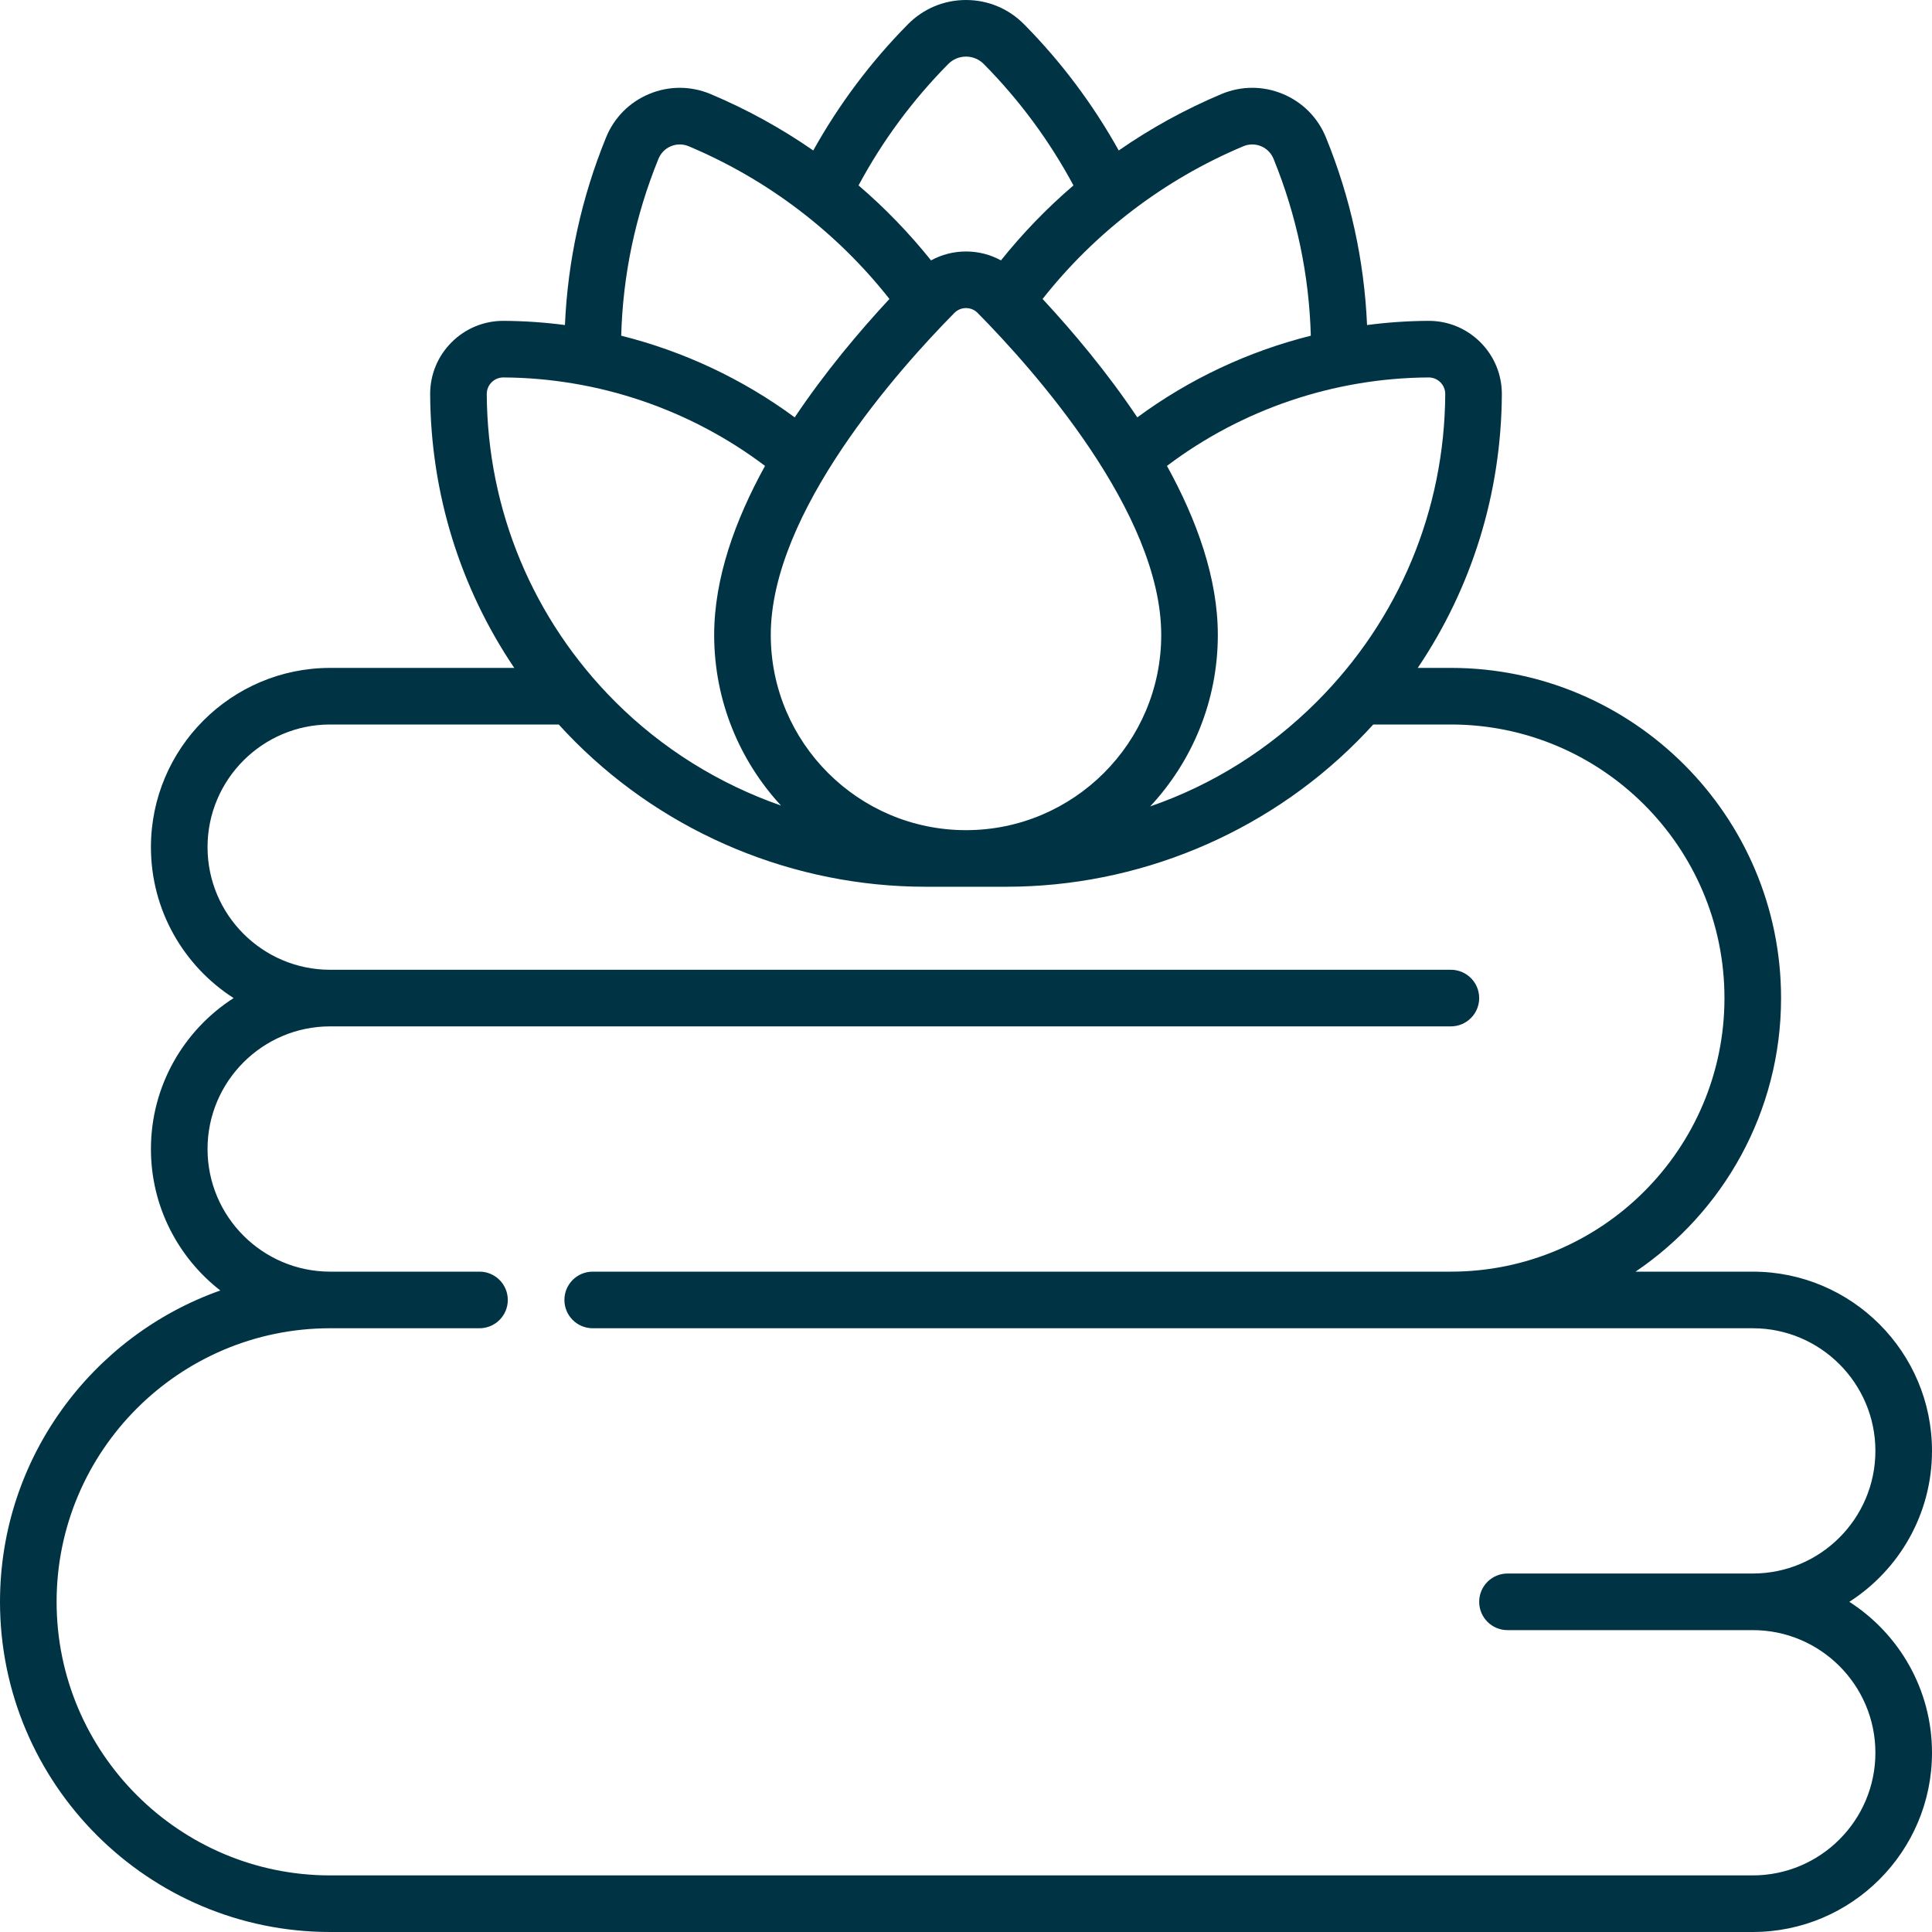
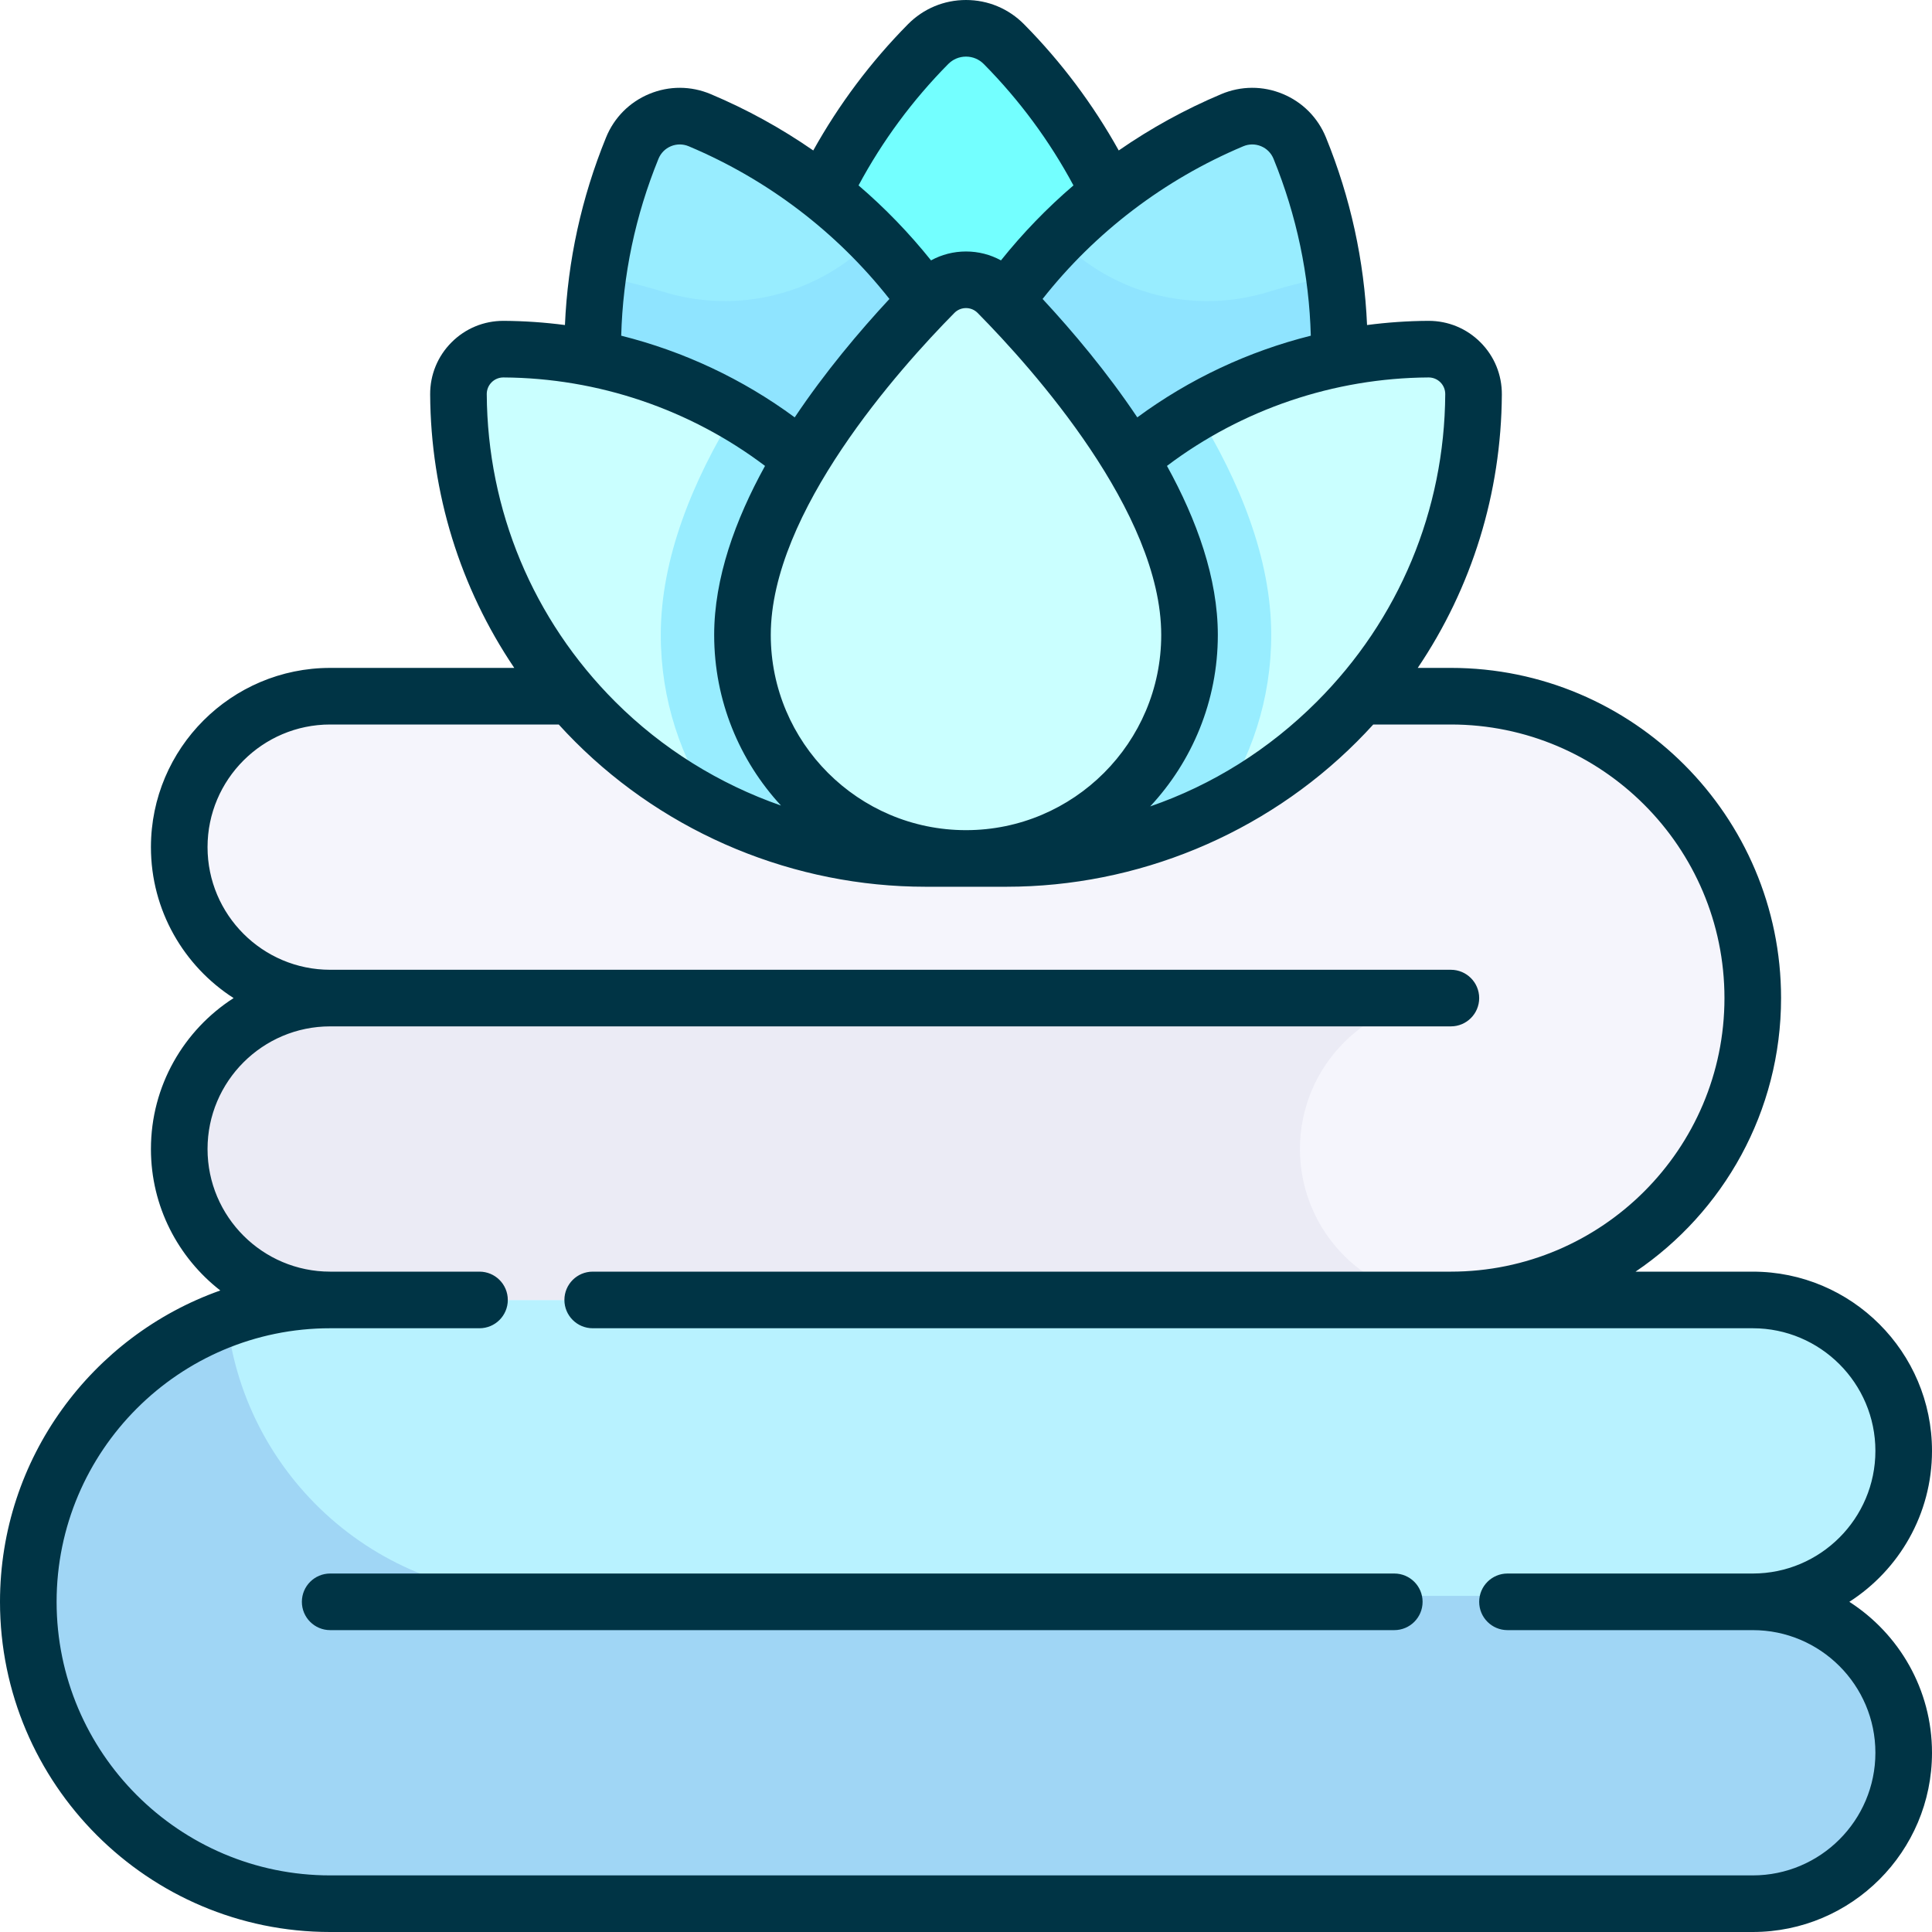
<svg xmlns="http://www.w3.org/2000/svg" width="282" height="282" viewBox="0 0 282 282" fill="none">
+   <path d="M277.869 211.775C277.869 199.608 268.005 189.744 255.838 189.744H48.193C23.858 189.744 4.131 209.471 4.131 233.807C4.131 258.142 23.858 277.869 48.193 277.869H255.838C268.005 277.869 277.869 268.005 277.869 255.838C277.869 243.671 268.005 233.807 255.838 233.807C268.005 233.807 277.869 223.943 277.869 211.775Z" fill="#B8F2FF" />
+   <path d="M257.215 232.939H78.24C53.697 232.939 33.717 213.459 32.887 189.119C13.902 194.551 4.406 212.022 4.406 232.752C4.406 257.822 20.323 278.145 45.392 278.145H254.346C266.882 278.145 277.043 267.983 277.043 255.449C277.043 243.886 268.395 234.35 257.215 232.939Z" fill="#A0D6F5" />
+   <path d="M26.162 123.65C26.162 111.483 36.026 101.619 48.193 101.619H211.775C236.111 101.619 255.838 121.346 255.838 145.682C255.838 170.017 236.111 189.744 211.775 189.744H48.193C36.026 189.744 26.162 179.88 26.162 167.713C26.162 155.546 36.026 145.682 48.193 145.682C36.026 145.682 26.162 135.818 26.162 123.65Z" fill="#F5F5FC" />
+   <path d="M189.744 167.713C189.744 155.546 199.608 145.682 211.775 145.682H48.193C36.026 145.682 26.162 155.546 26.162 167.713C26.162 179.88 36.026 189.744 48.193 189.744H211.775C199.608 189.744 189.744 179.88 189.744 167.713Z" fill="#EBEBF5" />
+   <path d="M112.099 63.321C112.099 88.203 123.332 110.458 141 125.303C158.668 110.458 169.901 88.203 169.901 63.321C169.901 41.15 160.982 21.064 146.539 6.448C143.485 3.358 138.515 3.358 135.462 6.448C121.018 21.064 112.099 41.15 112.099 63.321Z" fill="#73FFFF" />
+   <path d="M92.457 80.82C101.625 102.952 119.816 118.609 141 125.303C151.246 105.59 153.038 81.656 143.871 59.523C135.702 39.802 120.368 25.223 102.136 17.544C98.282 15.921 93.861 17.752 92.283 21.625C84.822 39.947 84.288 61.099 92.457 80.82Z" fill="#98EDFF" />
+   <path d="M143.871 59.523C139.929 50.005 134.314 41.69 127.514 34.765C127.475 34.806 127.435 34.846 127.395 34.887C119.451 42.998 107.656 45.935 96.807 42.589C93.688 41.627 90.502 40.855 87.264 40.28C85.403 53.573 86.949 67.521 92.457 80.819C101.625 102.952 119.816 118.608 141 125.302C151.246 105.589 153.039 81.655 143.871 59.523Z" fill="#8FE4FF" />
+   <path d="M189.542 80.82C180.375 102.952 162.184 118.609 141 125.303C130.754 105.59 128.961 81.656 138.129 59.523C146.298 39.802 161.632 25.223 179.864 17.544C183.718 15.921 188.139 17.752 189.716 21.625C197.178 39.947 197.712 61.099 189.542 80.82Z" fill="#98EDFF" />
+   <path d="M154.486 34.767C147.686 41.691 142.071 50.007 138.129 59.524C128.962 81.656 130.754 105.59 140.999 125.303C162.184 118.609 180.375 102.953 189.542 80.821C195.05 67.523 196.596 53.575 194.735 40.282C191.497 40.857 188.312 41.629 185.192 42.591C174.343 45.937 162.548 43 154.605 34.889C154.566 34.848 154.526 34.807 154.486 34.767Z" fill="#8FE4FF" />
+   <path d="M86.874 105.344C101.693 120.163 121.637 126.727 141 125.046C142.682 105.683 136.117 85.739 121.299 70.92C108.094 57.716 90.82 51.066 73.514 50.963C69.855 50.941 66.895 53.901 66.917 57.56C67.02 74.866 73.67 92.14 86.874 105.344Z" fill="#CAFFFF" />
+   <path d="M160.702 70.92C145.883 85.739 139.319 105.683 141 125.046C160.363 126.727 180.307 120.163 195.126 105.344C208.33 92.14 214.98 74.866 215.083 57.559C215.104 53.901 212.144 50.941 208.486 50.963C191.18 51.065 173.905 57.715 160.702 70.92Z" fill="#CAFFFF" />
+   <path d="M141 125.045C153.475 126.129 166.188 123.784 177.619 118.02C182.617 110.82 185.552 102.085 185.552 92.675C185.552 81.461 180.871 70.156 174.713 60.135C169.706 63.041 164.988 66.632 160.702 70.92C145.883 85.738 139.319 105.683 141 125.045Z" fill="#98EDFF" />
+   <path d="M141 125.045C142.681 105.683 136.117 85.738 121.298 70.92C117.011 66.632 112.293 63.041 107.287 60.135C101.129 70.156 96.448 81.46 96.448 92.675C96.448 102.085 99.382 110.82 104.381 118.02C115.812 123.784 128.526 126.129 141 125.045Z" fill="#98EDFF" />
+   <path d="M141 125.303C159.019 125.303 173.627 110.695 173.627 92.676C173.627 73.419 154.647 51.903 145.639 42.777C143.087 40.191 138.913 40.191 136.361 42.777C127.353 51.903 108.373 73.419 108.373 92.676C108.373 110.695 122.981 125.303 141 125.303Z" fill="#CAFFFF" />
  <path d="M269.934 233.807C277.186 229.15 282 221.014 282 211.775C282 197.35 270.263 185.613 255.838 185.613H238.731C251.536 176.941 259.969 162.278 259.969 145.682C259.969 119.108 238.349 97.488 211.775 97.488H206.938C214.838 85.783 219.128 72.01 219.214 57.585C219.231 54.703 218.12 51.994 216.085 49.96C214.066 47.941 211.385 46.832 208.528 46.832H208.461C205.466 46.849 202.487 47.058 199.539 47.443C199.132 38.052 197.125 28.865 193.541 20.067C192.359 17.163 190.115 14.905 187.224 13.707C184.333 12.509 181.149 12.52 178.26 13.737C172.969 15.966 167.958 18.728 163.294 21.961C159.547 15.24 154.922 9.055 149.476 3.544C147.218 1.259 144.207 0 141 0C137.793 0 134.782 1.259 132.523 3.545C127.078 9.055 122.452 15.241 118.705 21.962C114.041 18.728 109.03 15.966 103.74 13.738C100.851 12.52 97.667 12.51 94.776 13.707C91.885 14.905 89.641 17.163 88.459 20.068C84.876 28.863 82.867 38.052 82.46 47.443C79.513 47.058 76.534 46.85 73.54 46.832H73.473C70.616 46.832 67.934 47.942 65.916 49.96C63.881 51.994 62.77 54.703 62.787 57.585C62.873 72.01 67.163 85.784 75.063 97.489H48.193C33.768 97.488 22.031 109.225 22.031 123.65C22.031 132.889 26.846 141.025 34.097 145.682C26.846 150.338 22.031 158.474 22.031 167.713C22.031 176.099 26.001 183.569 32.156 188.361C13.443 194.984 0 212.853 0 233.807C0 260.381 21.619 282 48.193 282H255.838C270.263 282 282 270.263 282 255.838C282 246.599 277.186 238.463 269.934 233.807ZM208.511 55.093H208.526C209.177 55.093 209.786 55.345 210.243 55.801C210.704 56.262 210.956 56.878 210.952 57.535C210.852 74.493 204.194 90.434 192.205 102.423C185.2 109.428 176.918 114.59 167.884 117.706C174.004 111.138 177.758 102.339 177.758 92.675C177.758 84.403 174.696 75.91 170.334 68.004C181.273 59.743 194.703 55.176 208.511 55.093ZM139.301 45.678C139.753 45.22 140.357 44.968 141 44.968C141.643 44.968 142.247 45.22 142.699 45.678C150.756 53.842 169.496 74.763 169.496 92.676C169.496 108.388 156.713 121.172 141 121.172C125.287 121.172 112.504 108.388 112.504 92.676C112.504 74.762 131.244 53.842 139.301 45.678ZM181.467 21.352C182.305 20.998 183.227 20.994 184.063 21.34C184.898 21.686 185.547 22.341 185.891 23.184C189.266 31.471 191.088 40.141 191.329 49C182.218 51.281 173.596 55.322 166.003 60.921C161.585 54.317 156.574 48.372 152.178 43.636C159.862 33.886 169.924 26.213 181.467 21.352ZM138.4 9.352C139.094 8.649 140.018 8.262 141 8.262C141.982 8.262 142.906 8.649 143.6 9.352C148.811 14.625 153.201 20.572 156.684 27.063C152.829 30.363 149.29 34.029 146.103 38.006C144.557 37.159 142.815 36.707 141 36.707C139.185 36.707 137.444 37.159 135.897 38.006C132.71 34.029 129.17 30.364 125.316 27.063C128.799 20.572 133.189 14.624 138.4 9.352ZM96.11 23.184C96.453 22.341 97.102 21.686 97.938 21.34C98.773 20.994 99.695 20.998 100.534 21.352C112.075 26.213 122.139 33.886 129.824 43.635C125.427 48.371 120.416 54.316 115.998 60.921C108.405 55.321 99.783 51.281 90.673 48.999C90.914 40.14 92.736 31.468 96.11 23.184ZM71.757 55.801C72.214 55.345 72.823 55.093 73.474 55.093H73.49C87.297 55.175 100.726 59.743 111.666 68.005C107.304 75.911 104.242 84.403 104.242 92.675C104.242 102.276 107.946 111.026 113.996 117.58C104.97 114.431 96.658 109.287 89.795 102.423C77.806 90.434 71.148 74.493 71.048 57.535C71.044 56.879 71.296 56.262 71.757 55.801ZM255.838 273.738H48.193C26.175 273.738 8.262 255.825 8.262 233.807C8.262 211.788 26.175 193.875 48.193 193.875H69.989C72.271 193.875 74.12 192.026 74.12 189.744C74.12 187.462 72.271 185.613 69.989 185.613H48.193C38.323 185.613 30.293 177.583 30.293 167.713C30.293 157.842 38.323 149.812 48.193 149.812H211.775C214.057 149.812 215.906 147.964 215.906 145.682C215.906 143.4 214.057 141.551 211.775 141.551H48.193C38.323 141.551 30.293 133.521 30.293 123.65C30.293 113.78 38.323 105.75 48.193 105.75H81.555C82.332 106.604 83.131 107.444 83.953 108.265C97.488 121.8 116.005 129.434 135.105 129.432H146.896C165.991 129.432 184.517 121.795 198.047 108.265C198.869 107.443 199.668 106.604 200.446 105.75H211.775C233.794 105.75 251.707 123.663 251.707 145.682C251.707 167.7 233.794 185.613 211.775 185.613H86.513C84.231 185.613 82.382 187.462 82.382 189.744C82.382 192.026 84.231 193.875 86.513 193.875H255.838C265.708 193.875 273.738 201.905 273.738 211.775C273.738 221.646 265.708 229.676 255.838 229.676H220.037C217.756 229.676 215.906 231.525 215.906 233.807C215.906 236.089 217.756 237.938 220.037 237.938H255.838C265.708 237.938 273.738 245.967 273.738 255.838C273.738 265.708 265.708 273.738 255.838 273.738Z" fill="#003445" />
+   <path d="M203.514 229.676H48.193C45.912 229.676 44.062 231.525 44.062 233.807C44.062 236.089 45.912 237.938 48.193 237.938H203.514C205.795 237.938 207.645 236.089 207.645 233.807C207.645 231.525 205.795 229.676 203.514 229.676Z" fill="#003445" />
</svg>
